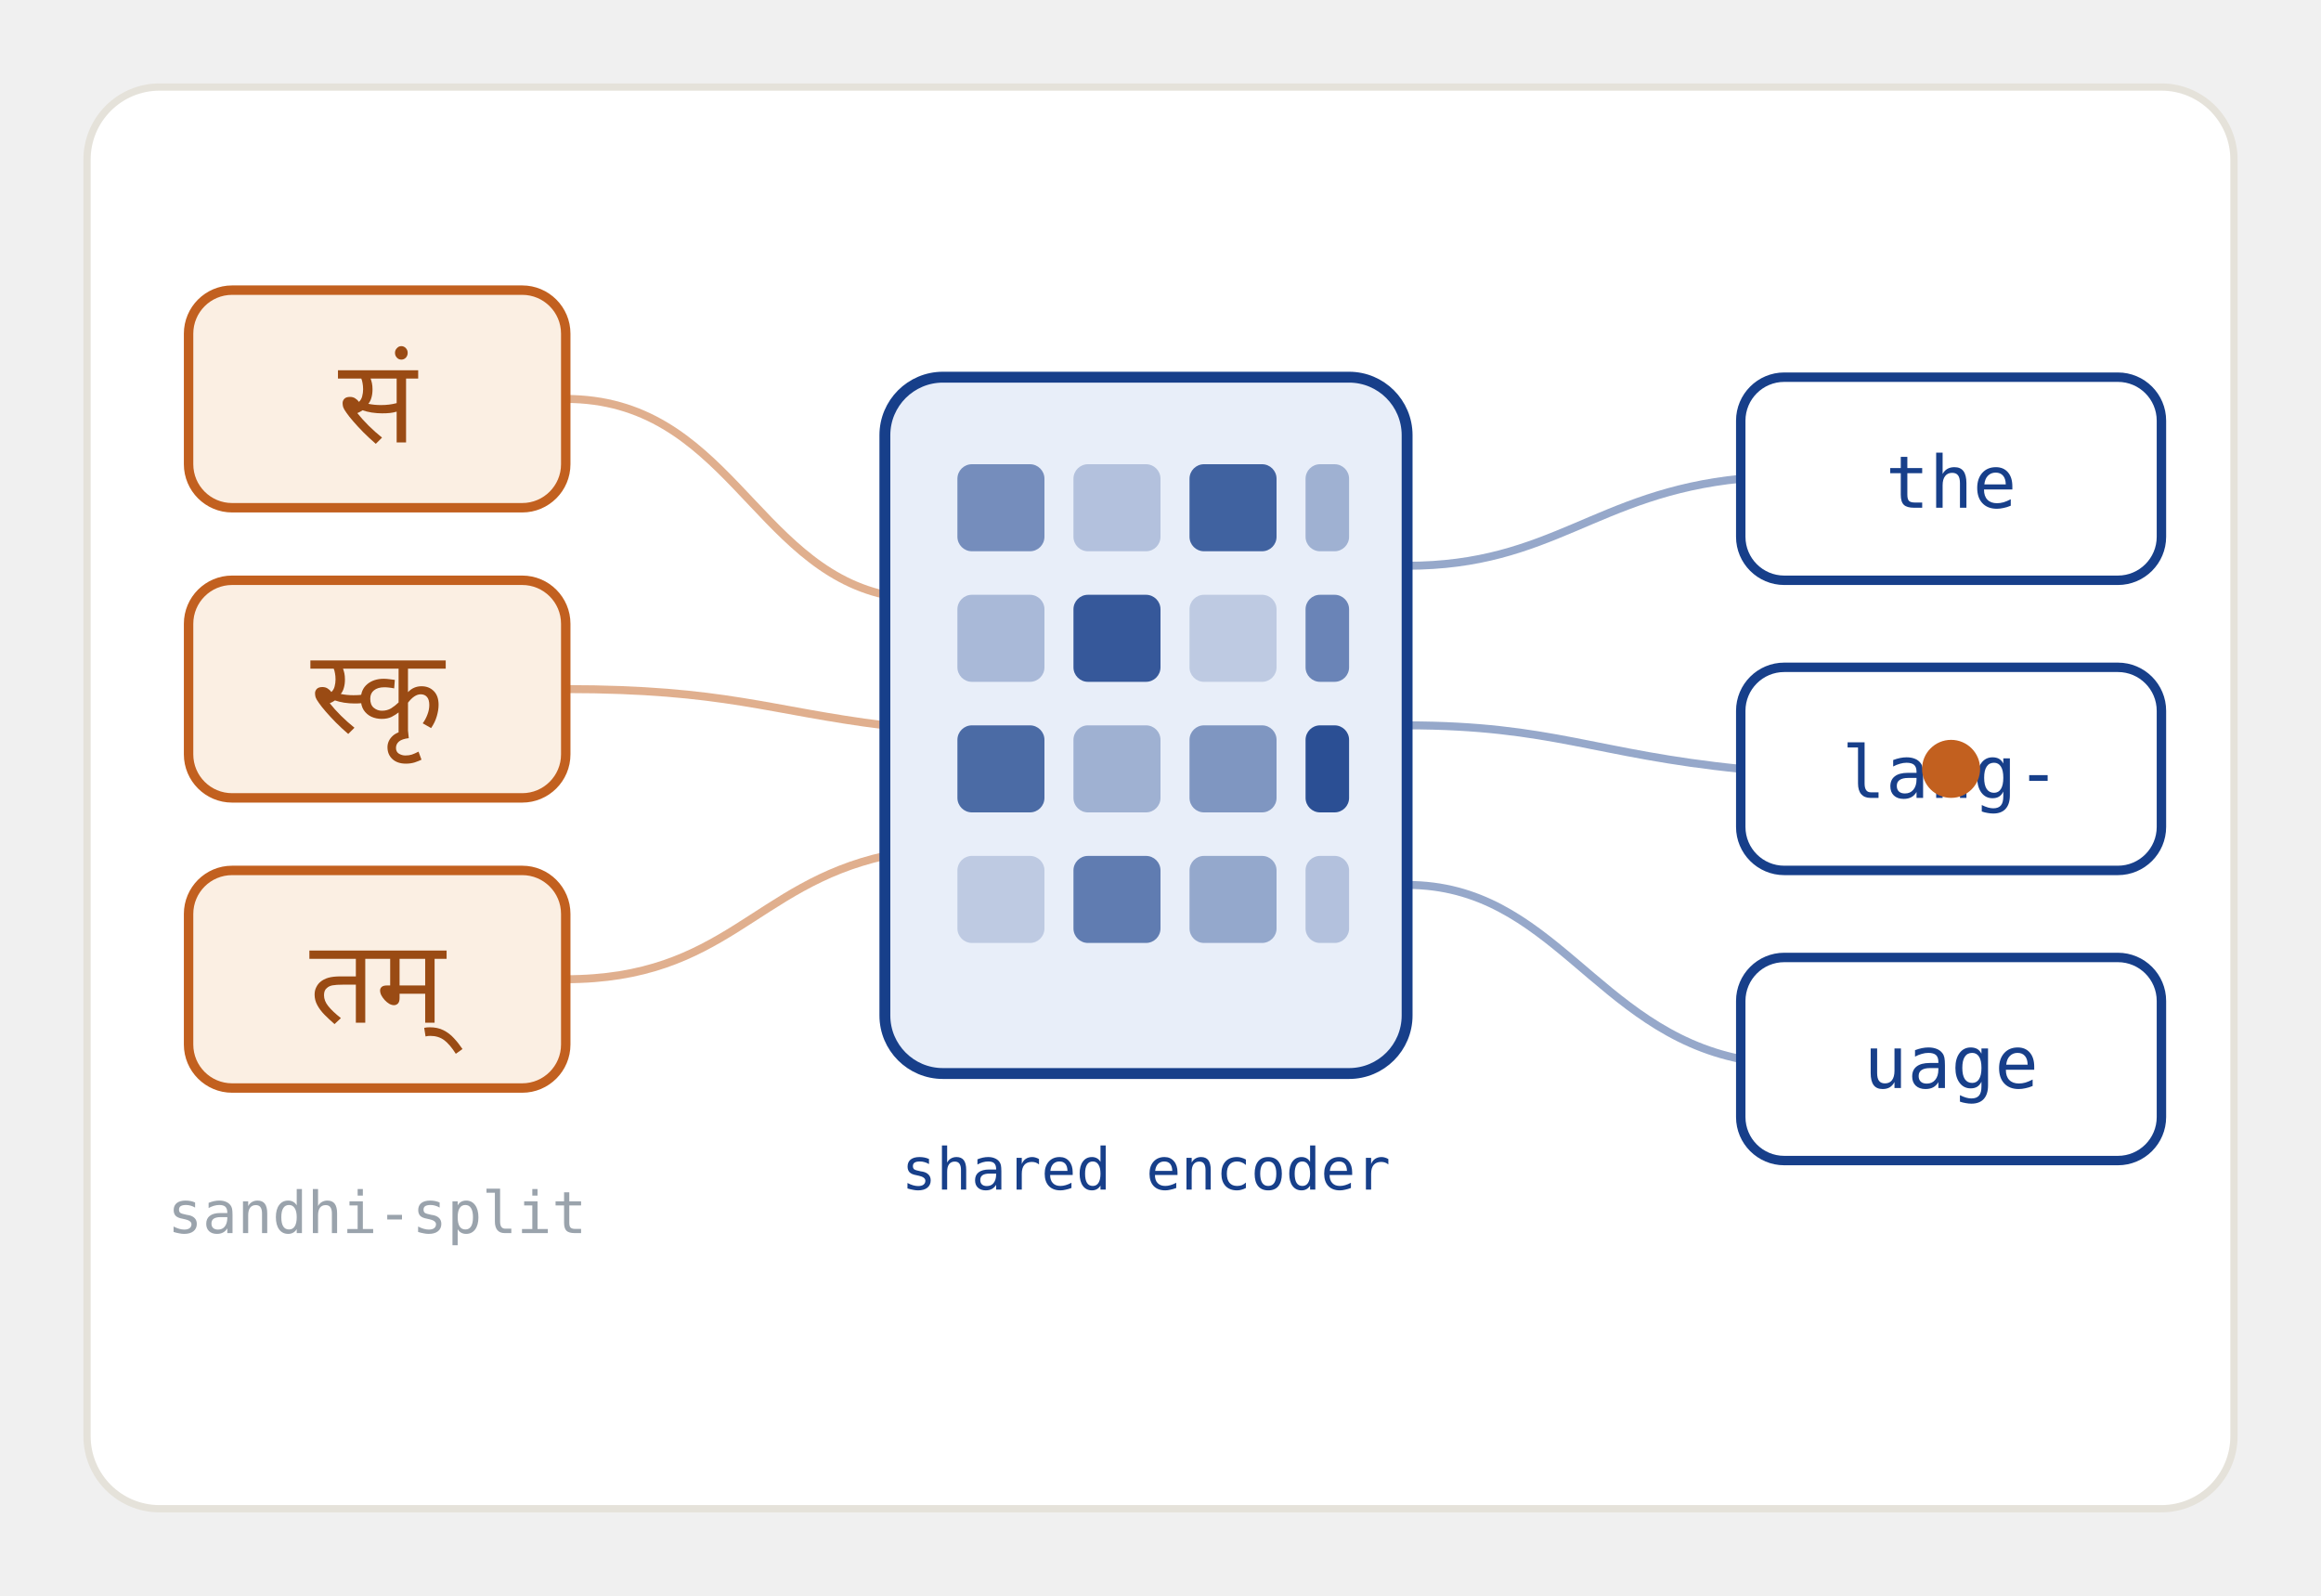
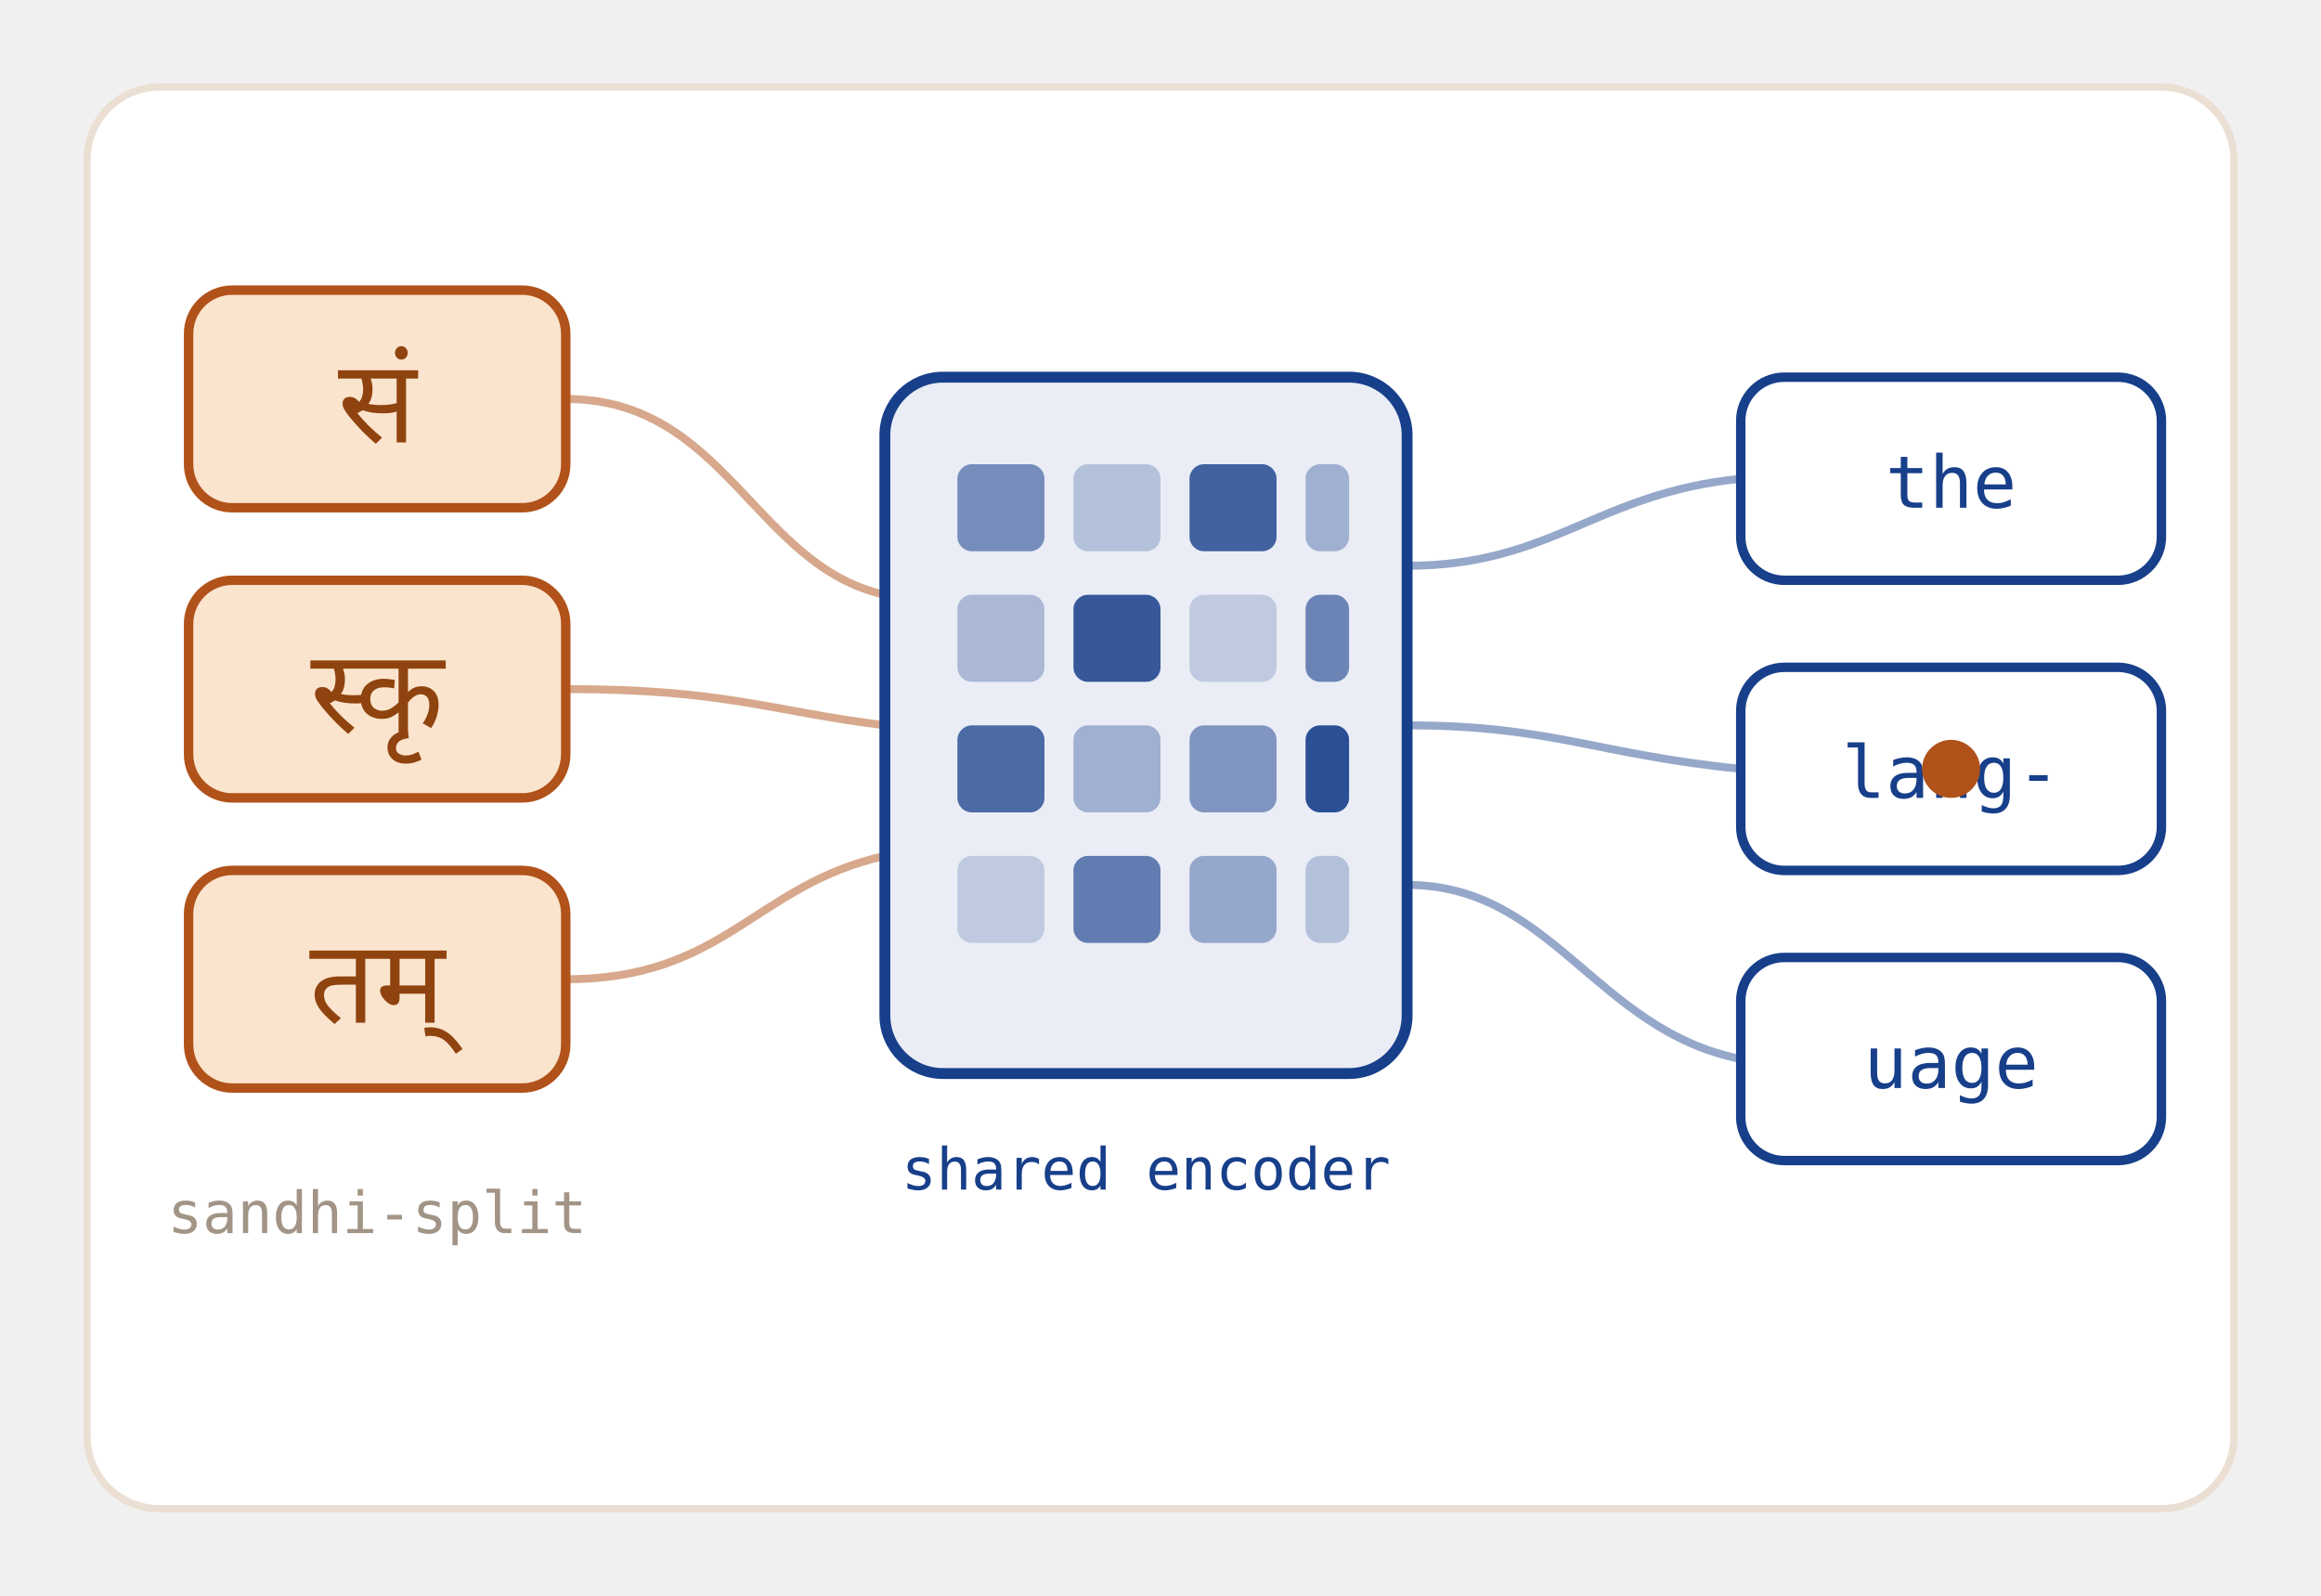
<svg xmlns="http://www.w3.org/2000/svg" viewBox="0 0 320 220" role="img" aria-label="Sanskrit tokens passing through an encoder into an embedding grid and out as English">
-   <rect x="12" y="12" width="296" height="196" rx="10" fill="#FFFFFF" stroke="#E5E2DA" />
+   <rect x="12" y="12" width="296" height="196" rx="10" fill="#FFFFFF" stroke="#EADFD2" />
  <g>
-     <rect x="26" y="40" width="52" height="30" rx="6" fill="#FBEFE3" stroke="#C2601F" stroke-width="1.3" />
-     <rect x="26" y="80" width="52" height="30" rx="6" fill="#FBEFE3" stroke="#C2601F" stroke-width="1.3" />
-     <rect x="26" y="120" width="52" height="30" rx="6" fill="#FBEFE3" stroke="#C2601F" stroke-width="1.3" />
-     <text x="52" y="61" text-anchor="middle" font-size="16" fill="#9A4B14" font-family="'Noto Sans Devanagari',system-ui,serif">सं</text>
-     <text x="52" y="101" text-anchor="middle" font-size="16" fill="#9A4B14" font-family="'Noto Sans Devanagari',system-ui,serif">स्कृ</text>
-     <text x="52" y="141" text-anchor="middle" font-size="16" fill="#9A4B14" font-family="'Noto Sans Devanagari',system-ui,serif">तम्</text>
+     <rect x="26" y="40" width="52" height="30" rx="6" fill="#FBE4CD" stroke="#B0521A" stroke-width="1.3" />
+     <rect x="26" y="80" width="52" height="30" rx="6" fill="#FBE4CD" stroke="#B0521A" stroke-width="1.3" />
+     <rect x="26" y="120" width="52" height="30" rx="6" fill="#FBE4CD" stroke="#B0521A" stroke-width="1.3" />
+     <text x="52" y="61" text-anchor="middle" font-size="16" fill="#8F440F" font-family="'Noto Sans Devanagari',system-ui,serif">सं</text>
+     <text x="52" y="101" text-anchor="middle" font-size="16" fill="#8F440F" font-family="'Noto Sans Devanagari',system-ui,serif">स्कृ</text>
+     <text x="52" y="141" text-anchor="middle" font-size="16" fill="#8F440F" font-family="'Noto Sans Devanagari',system-ui,serif">तम्</text>
  </g>
-   <text x="52" y="170" text-anchor="middle" font-family="'JetBrains Mono',ui-monospace,monospace" font-size="8" fill="#9AA3AC">sandhi-split</text>
-   <g stroke="#C2601F" stroke-opacity=".5" stroke-width="1.1" fill="none">
+   <text x="52" y="170" text-anchor="middle" font-family="'JetBrains Mono',ui-monospace,monospace" font-size="8" fill="#A29486">sandhi-split</text>
+   <g stroke="#B0521A" stroke-opacity=".5" stroke-width="1.1" fill="none">
    <path class="dash-run" d="M78 55 C 100 55, 104 78, 122 82" />
    <path class="dash-run" d="M78 95 C 100 95, 106 98, 122 100" />
    <path class="dash-run" d="M78 135 C 100 135, 104 122, 122 118" />
  </g>
-   <rect x="122" y="52" width="72" height="96" rx="8" fill="#E8EEF9" stroke="#173F8A" stroke-width="1.5" />
+   <rect x="122" y="52" width="72" height="96" rx="8" fill="#EAEDF6" stroke="#173F8A" stroke-width="1.5" />
  <g fill="#173F8A" fill-opacity=".55">
    <rect x="132" y="64" width="12" height="12" rx="2" />
    <rect x="148" y="64" width="12" height="12" rx="2" fill-opacity=".25" />
    <rect x="164" y="64" width="12" height="12" rx="2" fill-opacity=".8" />
    <rect x="180" y="64" width="6" height="12" rx="2" fill-opacity=".35" />
    <rect x="132" y="82" width="12" height="12" rx="2" fill-opacity=".3" />
    <rect x="148" y="82" width="12" height="12" rx="2" fill-opacity=".85" />
    <rect x="164" y="82" width="12" height="12" rx="2" fill-opacity=".2" />
    <rect x="180" y="82" width="6" height="12" rx="2" fill-opacity=".6" />
    <rect x="132" y="100" width="12" height="12" rx="2" fill-opacity=".75" />
    <rect x="148" y="100" width="12" height="12" rx="2" fill-opacity=".35" />
    <rect x="164" y="100" width="12" height="12" rx="2" fill-opacity=".5" />
    <rect x="180" y="100" width="6" height="12" rx="2" fill-opacity=".9" />
    <rect x="132" y="118" width="12" height="12" rx="2" fill-opacity=".2" />
    <rect x="148" y="118" width="12" height="12" rx="2" fill-opacity=".65" />
    <rect x="164" y="118" width="12" height="12" rx="2" fill-opacity=".4" />
    <rect x="180" y="118" width="6" height="12" rx="2" fill-opacity=".25" />
  </g>
  <text x="158" y="164" text-anchor="middle" font-family="'JetBrains Mono',ui-monospace,monospace" font-size="8" fill="#173F8A">shared encoder</text>
  <g stroke="#173F8A" stroke-opacity=".45" stroke-width="1.1" fill="none">
    <path class="dash-run" d="M194 78 C 214 78, 220 68, 240 66" />
    <path class="dash-run" d="M194 100 C 214 100, 220 104, 240 106" />
    <path class="dash-run" d="M194 122 C 214 122, 220 142, 240 146" />
  </g>
  <g fill="#FFFFFF" stroke="#173F8A" stroke-width="1.3">
    <rect x="240" y="52" width="58" height="28" rx="6" />
    <rect x="240" y="92" width="58" height="28" rx="6" />
    <rect x="240" y="132" width="58" height="28" rx="6" />
  </g>
  <g font-family="'JetBrains Mono',ui-monospace,monospace" font-size="10" fill="#173F8A" text-anchor="middle">
    <text x="269" y="70">the</text>
    <text x="269" y="110">lang-</text>
    <text x="269" y="150">uage</text>
  </g>
-   <circle class="pulse-o" cx="269" cy="106" r="4" fill="#C2601F" stroke="none" />
+   <circle class="pulse-o" cx="269" cy="106" r="4" fill="#B0521A" stroke="none" />
</svg>
